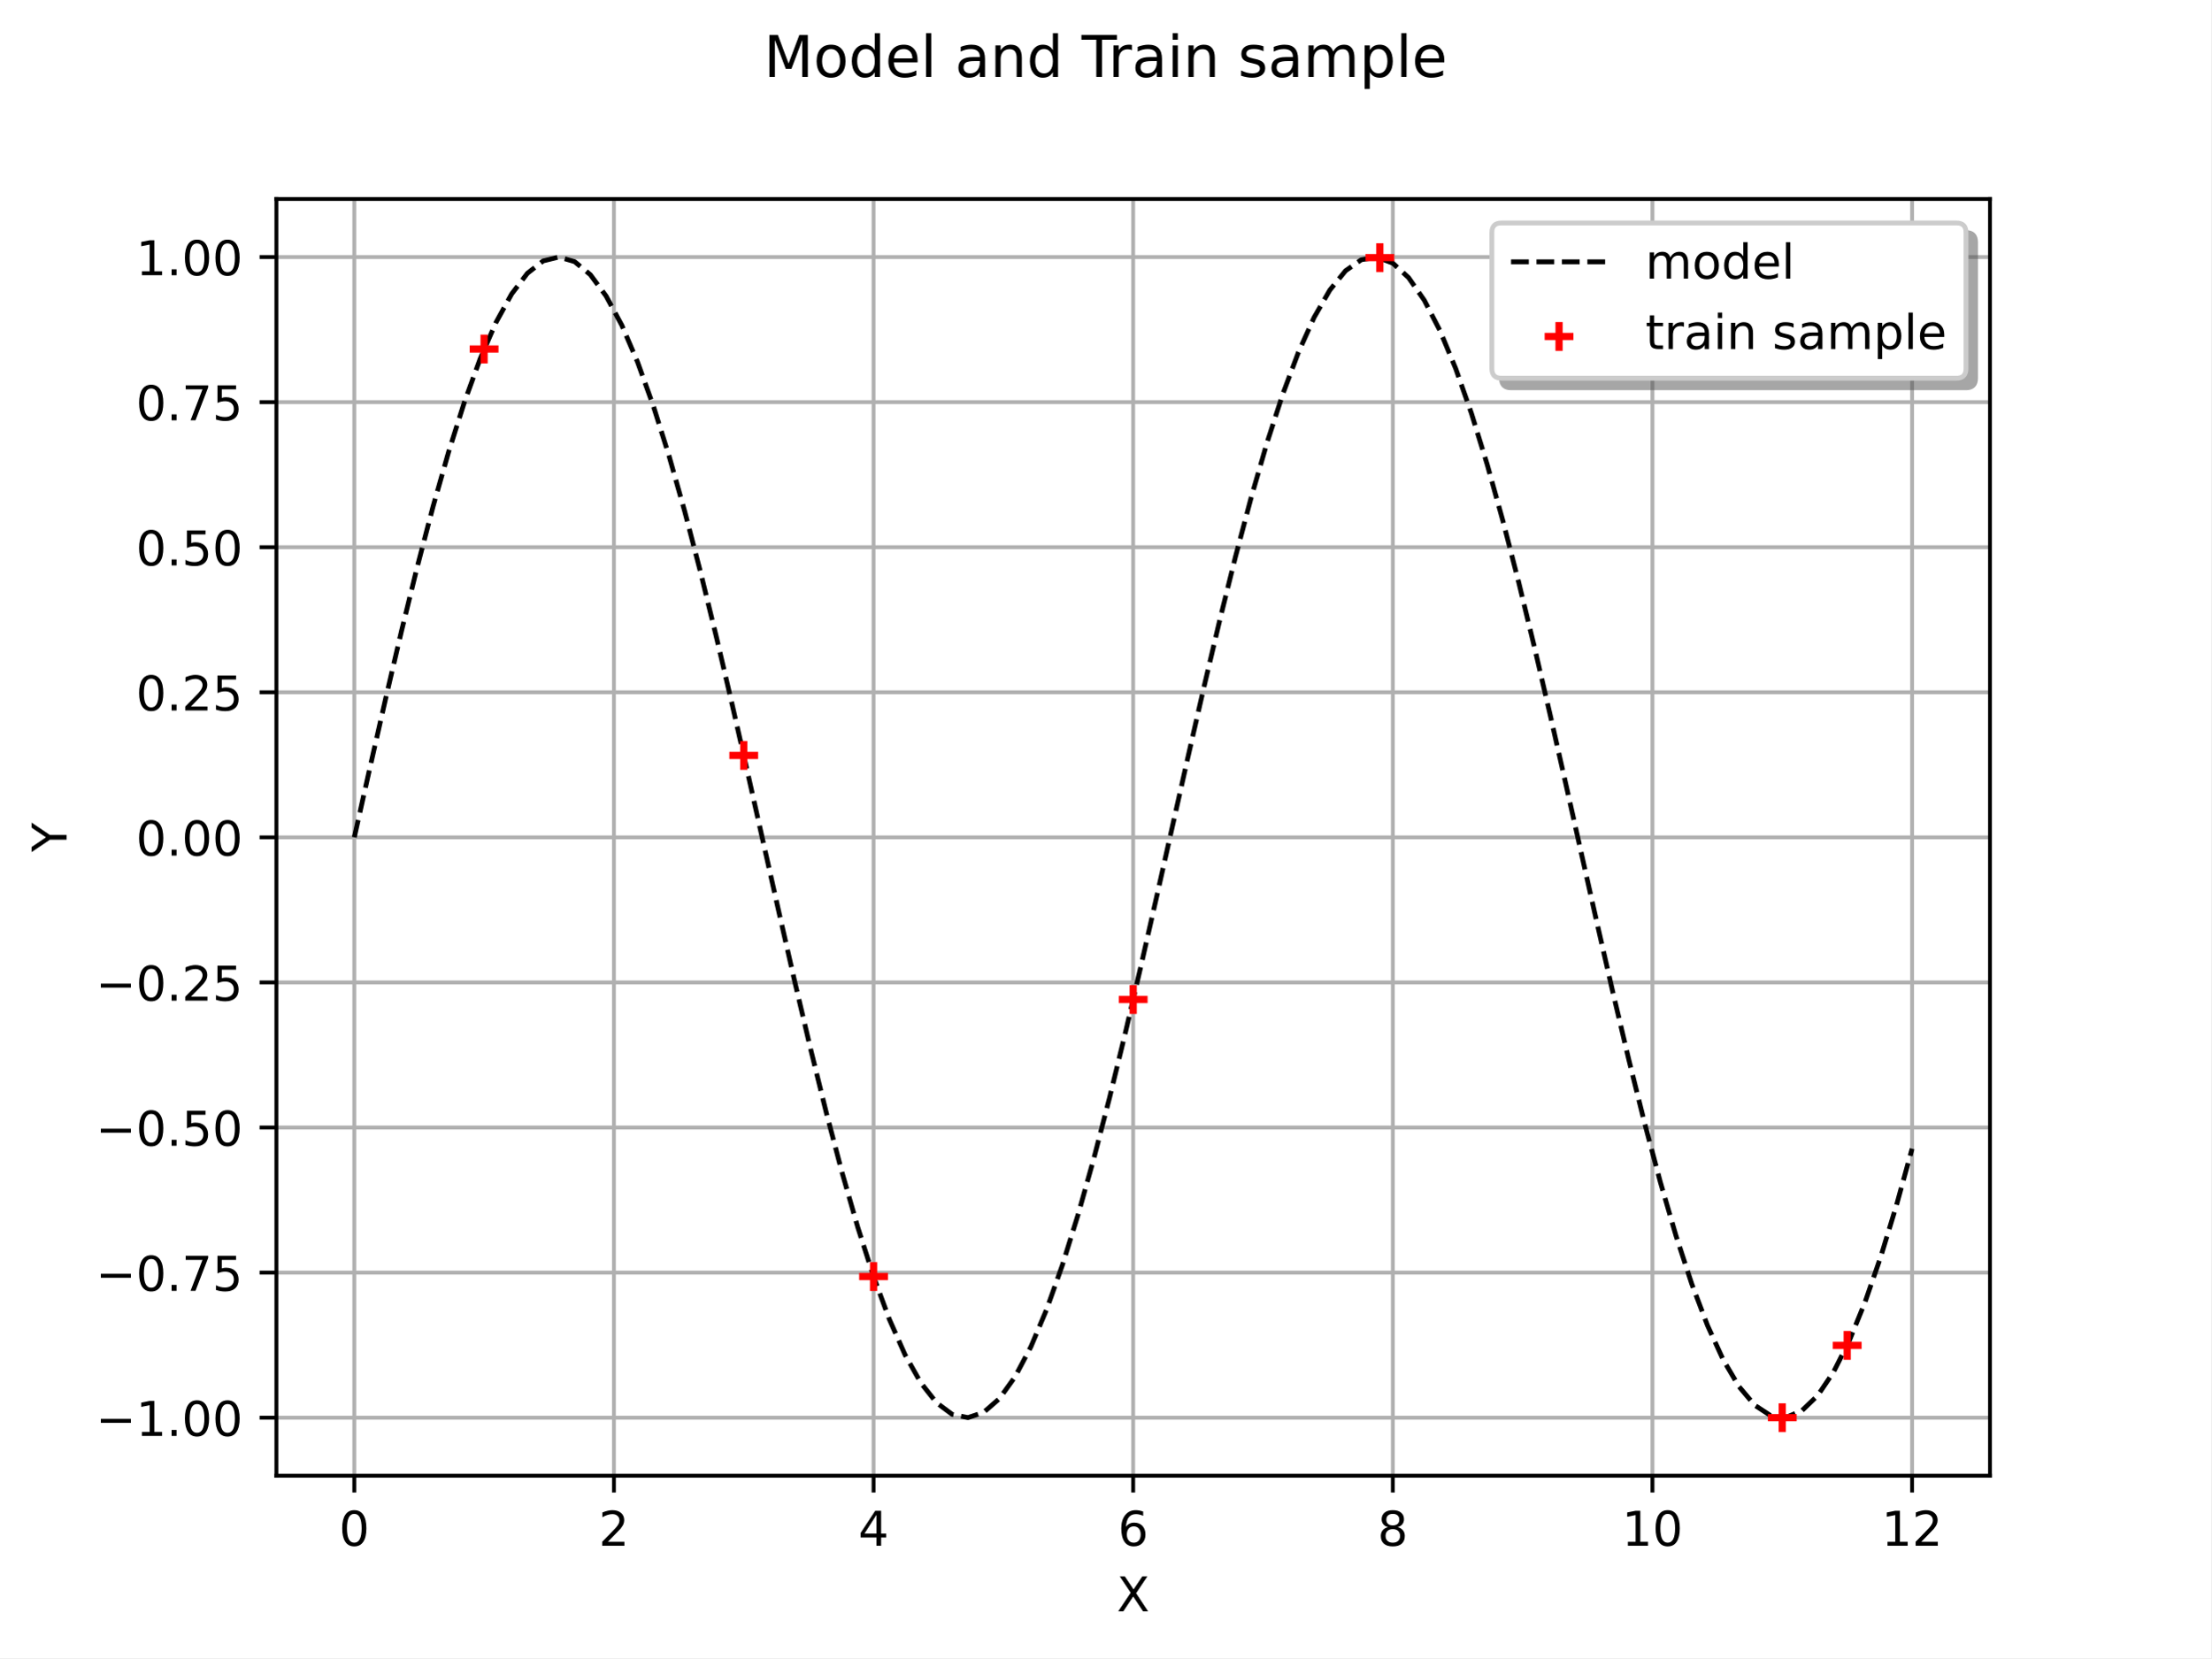
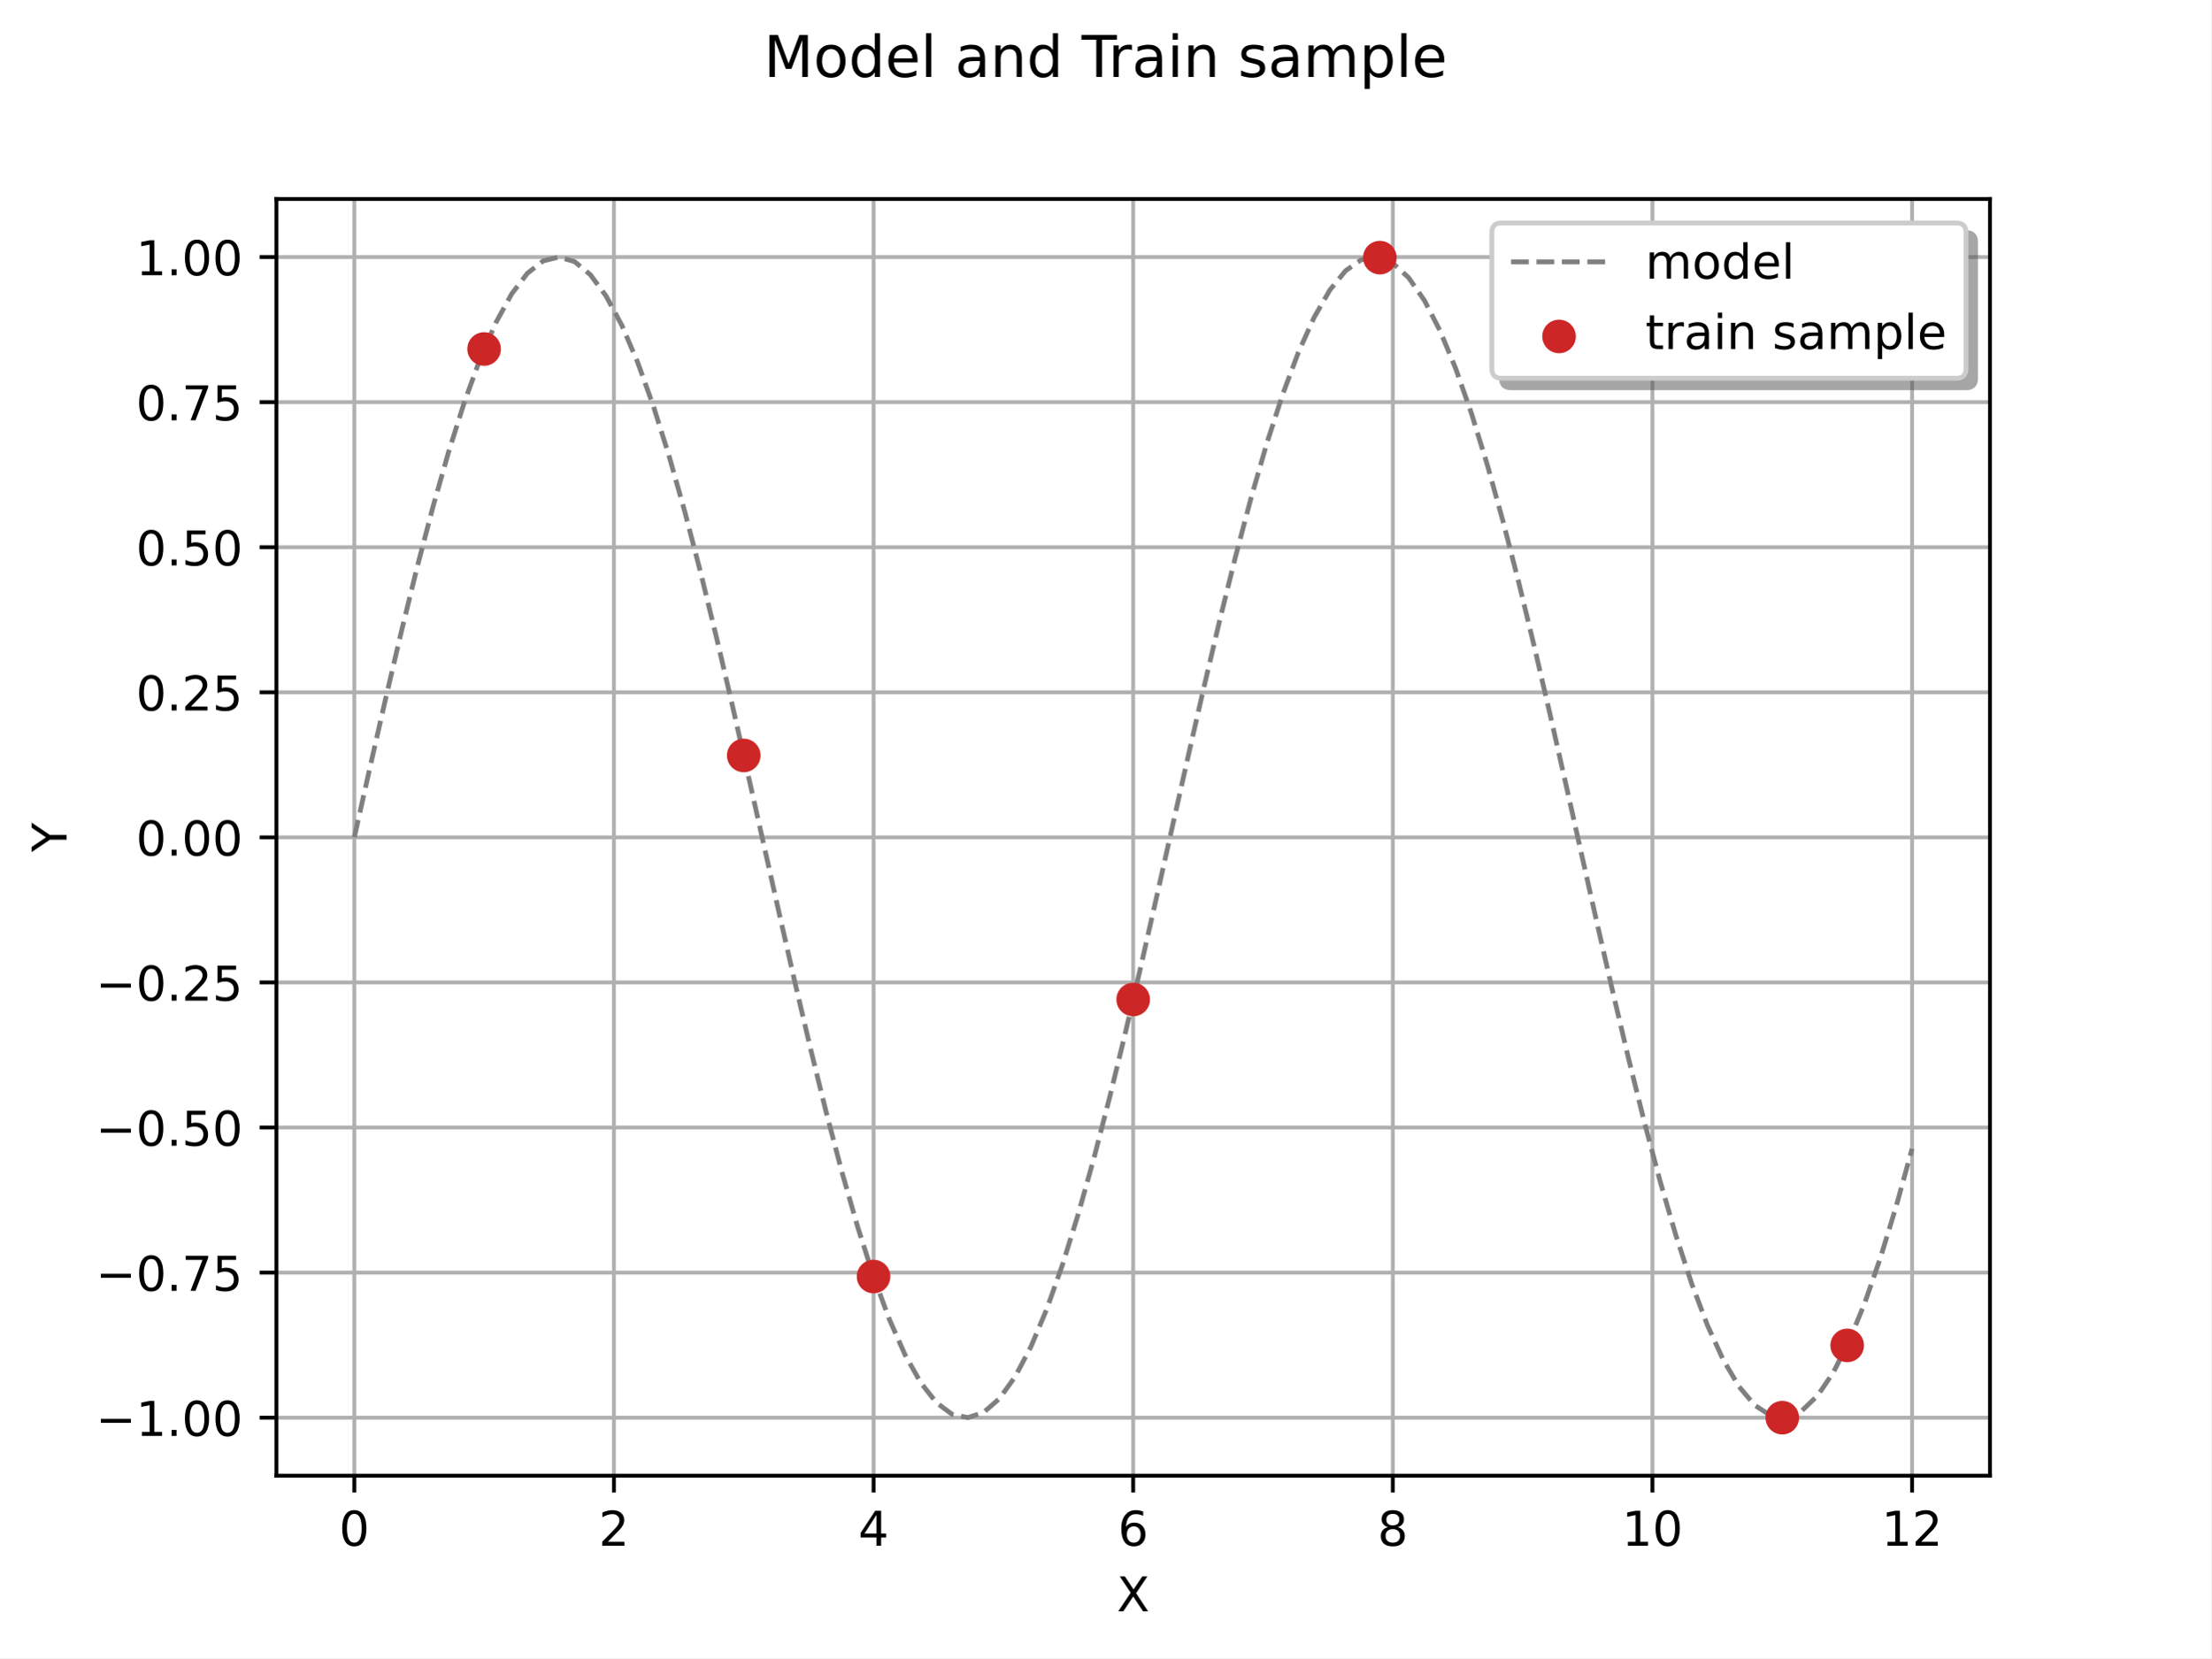
<svg xmlns="http://www.w3.org/2000/svg" xmlns:xlink="http://www.w3.org/1999/xlink" width="460.8pt" height="345.6pt" viewBox="0 0 460.8 345.6" version="1.1">
  <defs>
    <style type="text/css">*{stroke-linejoin: round; stroke-linecap: butt}</style>
  </defs>
  <g id="figure_1">
    <g id="patch_1">
      <path d="M 0 345.6  L 460.8 345.6  L 460.8 0  L 0 0  z " style="fill: #ffffff" />
    </g>
    <g id="axes_1">
      <g id="patch_2">
        <path d="M 57.6 307.584  L 414.72 307.584  L 414.72 41.472  L 57.6 41.472  z " style="fill: #ffffff" />
      </g>
      <g id="matplotlib.axis_1">
        <g id="xtick_1">
          <g id="line2d_1">
            <path d="M 73.833 307.584  L 73.833 41.472  " clip-path="url(#pece686282c)" style="fill: none; stroke: #b0b0b0; stroke-width: 0.8; stroke-linecap: square" />
          </g>
          <g id="line2d_2">
            <defs>
              <path id="m4a92d99fee" d="M 0 0  L 0 3.5  " style="stroke: #000000; stroke-width: 0.8" />
            </defs>
            <g>
              <use xlink:href="#m4a92d99fee" x="73.833" y="307.584" style="stroke: #000000; stroke-width: 0.8" />
            </g>
          </g>
          <g id="text_1">
            <g transform="translate(70.65148 322.1824) scale(0.1 -0.1)">
              <defs>
                <path id="DejaVuSans-30" d="M 2034 4250  Q 1547 4250 1301 3770  Q 1056 3291 1056 2328  Q 1056 1369 1301 889  Q 1547 409 2034 409  Q 2525 409 2770 889  Q 3016 1369 3016 2328  Q 3016 3291 2770 3770  Q 2525 4250 2034 4250  z M 2034 4750  Q 2819 4750 3233 4129  Q 3647 3509 3647 2328  Q 3647 1150 3233 529  Q 2819 -91 2034 -91  Q 1250 -91 836 529  Q 422 1150 422 2328  Q 422 3509 836 4129  Q 1250 4750 2034 4750  z " transform="scale(0.015625)" />
              </defs>
              <use xlink:href="#DejaVuSans-30" />
            </g>
          </g>
        </g>
        <g id="xtick_2">
          <g id="line2d_3">
            <path d="M 127.942 307.584  L 127.942 41.472  " clip-path="url(#pece686282c)" style="fill: none; stroke: #b0b0b0; stroke-width: 0.8; stroke-linecap: square" />
          </g>
          <g id="line2d_4">
            <g>
              <use xlink:href="#m4a92d99fee" x="127.942" y="307.584" style="stroke: #000000; stroke-width: 0.8" />
            </g>
          </g>
          <g id="text_2">
            <g transform="translate(124.7606 322.1824) scale(0.1 -0.1)">
              <defs>
                <path id="DejaVuSans-32" d="M 1228 531  L 3431 531  L 3431 0  L 469 0  L 469 531  Q 828 903 1448 1529  Q 2069 2156 2228 2338  Q 2531 2678 2651 2914  Q 2772 3150 2772 3378  Q 2772 3750 2511 3984  Q 2250 4219 1831 4219  Q 1534 4219 1204 4116  Q 875 4013 500 3803  L 500 4441  Q 881 4594 1212 4672  Q 1544 4750 1819 4750  Q 2544 4750 2975 4387  Q 3406 4025 3406 3419  Q 3406 3131 3298 2873  Q 3191 2616 2906 2266  Q 2828 2175 2409 1742  Q 1991 1309 1228 531  z " transform="scale(0.015625)" />
              </defs>
              <use xlink:href="#DejaVuSans-32" />
            </g>
          </g>
        </g>
        <g id="xtick_3">
          <g id="line2d_5">
            <path d="M 182.051 307.584  L 182.051 41.472  " clip-path="url(#pece686282c)" style="fill: none; stroke: #b0b0b0; stroke-width: 0.8; stroke-linecap: square" />
          </g>
          <g id="line2d_6">
            <g>
              <use xlink:href="#m4a92d99fee" x="182.051" y="307.584" style="stroke: #000000; stroke-width: 0.8" />
            </g>
          </g>
          <g id="text_3">
            <g transform="translate(178.8697 322.1824) scale(0.1 -0.1)">
              <defs>
                <path id="DejaVuSans-34" d="M 2419 4116  L 825 1625  L 2419 1625  L 2419 4116  z M 2253 4666  L 3047 4666  L 3047 1625  L 3713 1625  L 3713 1100  L 3047 1100  L 3047 0  L 2419 0  L 2419 1100  L 313 1100  L 313 1709  L 2253 4666  z " transform="scale(0.015625)" />
              </defs>
              <use xlink:href="#DejaVuSans-34" />
            </g>
          </g>
        </g>
        <g id="xtick_4">
          <g id="line2d_7">
            <path d="M 236.16 307.584  L 236.16 41.472  " clip-path="url(#pece686282c)" style="fill: none; stroke: #b0b0b0; stroke-width: 0.8; stroke-linecap: square" />
          </g>
          <g id="line2d_8">
            <g>
              <use xlink:href="#m4a92d99fee" x="236.16" y="307.584" style="stroke: #000000; stroke-width: 0.8" />
            </g>
          </g>
          <g id="text_4">
            <g transform="translate(232.9787 322.1824) scale(0.1 -0.1)">
              <defs>
                <path id="DejaVuSans-36" d="M 2113 2584  Q 1688 2584 1439 2293  Q 1191 2003 1191 1497  Q 1191 994 1439 701  Q 1688 409 2113 409  Q 2538 409 2786 701  Q 3034 994 3034 1497  Q 3034 2003 2786 2293  Q 2538 2584 2113 2584  z M 3366 4563  L 3366 3988  Q 3128 4100 2886 4159  Q 2644 4219 2406 4219  Q 1781 4219 1451 3797  Q 1122 3375 1075 2522  Q 1259 2794 1537 2939  Q 1816 3084 2150 3084  Q 2853 3084 3261 2657  Q 3669 2231 3669 1497  Q 3669 778 3244 343  Q 2819 -91 2113 -91  Q 1303 -91 875 529  Q 447 1150 447 2328  Q 447 3434 972 4092  Q 1497 4750 2381 4750  Q 2619 4750 2861 4703  Q 3103 4656 3366 4563  z " transform="scale(0.015625)" />
              </defs>
              <use xlink:href="#DejaVuSans-36" />
            </g>
          </g>
        </g>
        <g id="xtick_5">
          <g id="line2d_9">
            <path d="M 290.269 307.584  L 290.269 41.472  " clip-path="url(#pece686282c)" style="fill: none; stroke: #b0b0b0; stroke-width: 0.8; stroke-linecap: square" />
          </g>
          <g id="line2d_10">
            <g>
              <use xlink:href="#m4a92d99fee" x="290.269" y="307.584" style="stroke: #000000; stroke-width: 0.8" />
            </g>
          </g>
          <g id="text_5">
            <g transform="translate(287.0878 322.1824) scale(0.1 -0.1)">
              <defs>
                <path id="DejaVuSans-38" d="M 2034 2216  Q 1584 2216 1326 1975  Q 1069 1734 1069 1313  Q 1069 891 1326 650  Q 1584 409 2034 409  Q 2484 409 2743 651  Q 3003 894 3003 1313  Q 3003 1734 2745 1975  Q 2488 2216 2034 2216  z M 1403 2484  Q 997 2584 770 2862  Q 544 3141 544 3541  Q 544 4100 942 4425  Q 1341 4750 2034 4750  Q 2731 4750 3128 4425  Q 3525 4100 3525 3541  Q 3525 3141 3298 2862  Q 3072 2584 2669 2484  Q 3125 2378 3379 2068  Q 3634 1759 3634 1313  Q 3634 634 3220 271  Q 2806 -91 2034 -91  Q 1263 -91 848 271  Q 434 634 434 1313  Q 434 1759 690 2068  Q 947 2378 1403 2484  z M 1172 3481  Q 1172 3119 1398 2916  Q 1625 2713 2034 2713  Q 2441 2713 2670 2916  Q 2900 3119 2900 3481  Q 2900 3844 2670 4047  Q 2441 4250 2034 4250  Q 1625 4250 1398 4047  Q 1172 3844 1172 3481  z " transform="scale(0.015625)" />
              </defs>
              <use xlink:href="#DejaVuSans-38" />
            </g>
          </g>
        </g>
        <g id="xtick_6">
          <g id="line2d_11">
            <path d="M 344.378 307.584  L 344.378 41.472  " clip-path="url(#pece686282c)" style="fill: none; stroke: #b0b0b0; stroke-width: 0.8; stroke-linecap: square" />
          </g>
          <g id="line2d_12">
            <g>
              <use xlink:href="#m4a92d99fee" x="344.378" y="307.584" style="stroke: #000000; stroke-width: 0.8" />
            </g>
          </g>
          <g id="text_6">
            <g transform="translate(338.0157 322.1824) scale(0.1 -0.1)">
              <defs>
                <path id="DejaVuSans-31" d="M 794 531  L 1825 531  L 1825 4091  L 703 3866  L 703 4441  L 1819 4666  L 2450 4666  L 2450 531  L 3481 531  L 3481 0  L 794 0  L 794 531  z " transform="scale(0.015625)" />
              </defs>
              <use xlink:href="#DejaVuSans-31" />
              <use xlink:href="#DejaVuSans-30" transform="translate(63.62305 0)" />
            </g>
          </g>
        </g>
        <g id="xtick_7">
          <g id="line2d_13">
            <path d="M 398.487 307.584  L 398.487 41.472  " clip-path="url(#pece686282c)" style="fill: none; stroke: #b0b0b0; stroke-width: 0.8; stroke-linecap: square" />
          </g>
          <g id="line2d_14">
            <g>
              <use xlink:href="#m4a92d99fee" x="398.487" y="307.584" style="stroke: #000000; stroke-width: 0.8" />
            </g>
          </g>
          <g id="text_7">
            <g transform="translate(392.1248 322.1824) scale(0.1 -0.1)">
              <use xlink:href="#DejaVuSans-31" />
              <use xlink:href="#DejaVuSans-32" transform="translate(63.62305 0)" />
            </g>
          </g>
        </g>
        <g id="text_8">
          <g transform="translate(232.735 335.8606) scale(0.1 -0.1)">
            <defs>
              <path id="DejaVuSans-58" d="M 403 4666  L 1081 4666  L 2241 2931  L 3406 4666  L 4084 4666  L 2584 2425  L 4184 0  L 3506 0  L 2194 1984  L 872 0  L 191 0  L 1856 2491  L 403 4666  z " transform="scale(0.015625)" />
            </defs>
            <use xlink:href="#DejaVuSans-58" />
          </g>
        </g>
      </g>
      <g id="matplotlib.axis_2">
        <g id="ytick_1">
          <g id="line2d_15">
            <path d="M 57.6 295.489  L 414.72 295.489  " clip-path="url(#pece686282c)" style="fill: none; stroke: #b0b0b0; stroke-width: 0.8; stroke-linecap: square" />
          </g>
          <g id="line2d_16">
            <defs>
              <path id="mb3cb5c074b" d="M 0 0  L -3.5 0  " style="stroke: #000000; stroke-width: 0.8" />
            </defs>
            <g>
              <use xlink:href="#mb3cb5c074b" x="57.6" y="295.489" style="stroke: #000000; stroke-width: 0.8" />
            </g>
          </g>
          <g id="text_9">
            <g transform="translate(19.95469 299.2884) scale(0.1 -0.1)">
              <defs>
                <path id="DejaVuSans-2212" d="M 678 2272  L 4684 2272  L 4684 1741  L 678 1741  L 678 2272  z " transform="scale(0.015625)" />
                <path id="DejaVuSans-2e" d="M 684 794  L 1344 794  L 1344 0  L 684 0  L 684 794  z " transform="scale(0.015625)" />
              </defs>
              <use xlink:href="#DejaVuSans-2212" />
              <use xlink:href="#DejaVuSans-31" transform="translate(83.78906 0)" />
              <use xlink:href="#DejaVuSans-2e" transform="translate(147.4121 0)" />
              <use xlink:href="#DejaVuSans-30" transform="translate(179.1992 0)" />
              <use xlink:href="#DejaVuSans-30" transform="translate(242.8223 0)" />
            </g>
          </g>
        </g>
        <g id="ytick_2">
          <g id="line2d_17">
            <path d="M 57.6 265.249  L 414.72 265.249  " clip-path="url(#pece686282c)" style="fill: none; stroke: #b0b0b0; stroke-width: 0.8; stroke-linecap: square" />
          </g>
          <g id="line2d_18">
            <g>
              <use xlink:href="#mb3cb5c074b" x="57.6" y="265.249" style="stroke: #000000; stroke-width: 0.8" />
            </g>
          </g>
          <g id="text_10">
            <g transform="translate(19.95469 269.0481) scale(0.1 -0.1)">
              <defs>
                <path id="DejaVuSans-37" d="M 525 4666  L 3525 4666  L 3525 4397  L 1831 0  L 1172 0  L 2766 4134  L 525 4134  L 525 4666  z " transform="scale(0.015625)" />
                <path id="DejaVuSans-35" d="M 691 4666  L 3169 4666  L 3169 4134  L 1269 4134  L 1269 2991  Q 1406 3038 1543 3061  Q 1681 3084 1819 3084  Q 2600 3084 3056 2656  Q 3513 2228 3513 1497  Q 3513 744 3044 326  Q 2575 -91 1722 -91  Q 1428 -91 1123 -41  Q 819 9 494 109  L 494 744  Q 775 591 1075 516  Q 1375 441 1709 441  Q 2250 441 2565 725  Q 2881 1009 2881 1497  Q 2881 1984 2565 2268  Q 2250 2553 1709 2553  Q 1456 2553 1204 2497  Q 953 2441 691 2322  L 691 4666  z " transform="scale(0.015625)" />
              </defs>
              <use xlink:href="#DejaVuSans-2212" />
              <use xlink:href="#DejaVuSans-30" transform="translate(83.78906 0)" />
              <use xlink:href="#DejaVuSans-2e" transform="translate(147.4121 0)" />
              <use xlink:href="#DejaVuSans-37" transform="translate(179.1992 0)" />
              <use xlink:href="#DejaVuSans-35" transform="translate(242.8223 0)" />
            </g>
          </g>
        </g>
        <g id="ytick_3">
          <g id="line2d_19">
            <path d="M 57.6 235.009  L 414.72 235.009  " clip-path="url(#pece686282c)" style="fill: none; stroke: #b0b0b0; stroke-width: 0.8; stroke-linecap: square" />
          </g>
          <g id="line2d_20">
            <g>
              <use xlink:href="#mb3cb5c074b" x="57.6" y="235.009" style="stroke: #000000; stroke-width: 0.8" />
            </g>
          </g>
          <g id="text_11">
            <g transform="translate(19.95469 238.8077) scale(0.1 -0.1)">
              <use xlink:href="#DejaVuSans-2212" />
              <use xlink:href="#DejaVuSans-30" transform="translate(83.78906 0)" />
              <use xlink:href="#DejaVuSans-2e" transform="translate(147.4121 0)" />
              <use xlink:href="#DejaVuSans-35" transform="translate(179.1992 0)" />
              <use xlink:href="#DejaVuSans-30" transform="translate(242.8223 0)" />
            </g>
          </g>
        </g>
        <g id="ytick_4">
          <g id="line2d_21">
            <path d="M 57.6 204.768  L 414.72 204.768  " clip-path="url(#pece686282c)" style="fill: none; stroke: #b0b0b0; stroke-width: 0.8; stroke-linecap: square" />
          </g>
          <g id="line2d_22">
            <g>
              <use xlink:href="#mb3cb5c074b" x="57.6" y="204.768" style="stroke: #000000; stroke-width: 0.8" />
            </g>
          </g>
          <g id="text_12">
            <g transform="translate(19.95469 208.5674) scale(0.1 -0.1)">
              <use xlink:href="#DejaVuSans-2212" />
              <use xlink:href="#DejaVuSans-30" transform="translate(83.78906 0)" />
              <use xlink:href="#DejaVuSans-2e" transform="translate(147.4121 0)" />
              <use xlink:href="#DejaVuSans-32" transform="translate(179.1992 0)" />
              <use xlink:href="#DejaVuSans-35" transform="translate(242.8223 0)" />
            </g>
          </g>
        </g>
        <g id="ytick_5">
          <g id="line2d_23">
            <path d="M 57.6 174.528  L 414.72 174.528  " clip-path="url(#pece686282c)" style="fill: none; stroke: #b0b0b0; stroke-width: 0.8; stroke-linecap: square" />
          </g>
          <g id="line2d_24">
            <g>
              <use xlink:href="#mb3cb5c074b" x="57.6" y="174.528" style="stroke: #000000; stroke-width: 0.8" />
            </g>
          </g>
          <g id="text_13">
            <g transform="translate(28.33438 178.3271) scale(0.1 -0.1)">
              <use xlink:href="#DejaVuSans-30" />
              <use xlink:href="#DejaVuSans-2e" transform="translate(63.62305 0)" />
              <use xlink:href="#DejaVuSans-30" transform="translate(95.41016 0)" />
              <use xlink:href="#DejaVuSans-30" transform="translate(159.0332 0)" />
            </g>
          </g>
        </g>
        <g id="ytick_6">
          <g id="line2d_25">
            <path d="M 57.6 144.288  L 414.72 144.288  " clip-path="url(#pece686282c)" style="fill: none; stroke: #b0b0b0; stroke-width: 0.8; stroke-linecap: square" />
          </g>
          <g id="line2d_26">
            <g>
              <use xlink:href="#mb3cb5c074b" x="57.6" y="144.288" style="stroke: #000000; stroke-width: 0.8" />
            </g>
          </g>
          <g id="text_14">
            <g transform="translate(28.33438 148.0867) scale(0.1 -0.1)">
              <use xlink:href="#DejaVuSans-30" />
              <use xlink:href="#DejaVuSans-2e" transform="translate(63.62305 0)" />
              <use xlink:href="#DejaVuSans-32" transform="translate(95.41016 0)" />
              <use xlink:href="#DejaVuSans-35" transform="translate(159.0332 0)" />
            </g>
          </g>
        </g>
        <g id="ytick_7">
          <g id="line2d_27">
            <path d="M 57.6 114.047  L 414.72 114.047  " clip-path="url(#pece686282c)" style="fill: none; stroke: #b0b0b0; stroke-width: 0.8; stroke-linecap: square" />
          </g>
          <g id="line2d_28">
            <g>
              <use xlink:href="#mb3cb5c074b" x="57.6" y="114.047" style="stroke: #000000; stroke-width: 0.8" />
            </g>
          </g>
          <g id="text_15">
            <g transform="translate(28.33438 117.8464) scale(0.1 -0.1)">
              <use xlink:href="#DejaVuSans-30" />
              <use xlink:href="#DejaVuSans-2e" transform="translate(63.62305 0)" />
              <use xlink:href="#DejaVuSans-35" transform="translate(95.41016 0)" />
              <use xlink:href="#DejaVuSans-30" transform="translate(159.0332 0)" />
            </g>
          </g>
        </g>
        <g id="ytick_8">
          <g id="line2d_29">
            <path d="M 57.6 83.807  L 414.72 83.807  " clip-path="url(#pece686282c)" style="fill: none; stroke: #b0b0b0; stroke-width: 0.8; stroke-linecap: square" />
          </g>
          <g id="line2d_30">
            <g>
              <use xlink:href="#mb3cb5c074b" x="57.6" y="83.807" style="stroke: #000000; stroke-width: 0.8" />
            </g>
          </g>
          <g id="text_16">
            <g transform="translate(28.33438 87.60606) scale(0.1 -0.1)">
              <use xlink:href="#DejaVuSans-30" />
              <use xlink:href="#DejaVuSans-2e" transform="translate(63.62305 0)" />
              <use xlink:href="#DejaVuSans-37" transform="translate(95.41016 0)" />
              <use xlink:href="#DejaVuSans-35" transform="translate(159.0332 0)" />
            </g>
          </g>
        </g>
        <g id="ytick_9">
          <g id="line2d_31">
            <path d="M 57.6 53.567  L 414.72 53.567  " clip-path="url(#pece686282c)" style="fill: none; stroke: #b0b0b0; stroke-width: 0.8; stroke-linecap: square" />
          </g>
          <g id="line2d_32">
            <g>
              <use xlink:href="#mb3cb5c074b" x="57.6" y="53.567" style="stroke: #000000; stroke-width: 0.8" />
            </g>
          </g>
          <g id="text_17">
            <g transform="translate(28.33438 57.36573) scale(0.1 -0.1)">
              <use xlink:href="#DejaVuSans-31" />
              <use xlink:href="#DejaVuSans-2e" transform="translate(63.62305 0)" />
              <use xlink:href="#DejaVuSans-30" transform="translate(95.41016 0)" />
              <use xlink:href="#DejaVuSans-30" transform="translate(159.0332 0)" />
            </g>
          </g>
        </g>
        <g id="text_18">
          <g transform="translate(13.875 177.5819) rotate(-90) scale(0.1 -0.1)">
            <defs>
              <path id="DejaVuSans-59" d="M -13 4666  L 666 4666  L 1959 2747  L 3244 4666  L 3922 4666  L 2272 2222  L 2272 0  L 1638 0  L 1638 2222  L -13 4666  z " transform="scale(0.015625)" />
            </defs>
            <use xlink:href="#DejaVuSans-59" />
          </g>
        </g>
      </g>
      <g id="line2d_33">
-         <path d="M 73.833 174.528  L 77.112 159.902  L 80.391 145.49  L 83.671 131.505  L 86.95 118.151  L 90.229 105.624  L 93.509 94.109  L 96.788 83.773  L 100.067 74.769  L 103.347 67.229  L 106.626 61.264  L 109.905 56.961  L 113.185 54.383  L 116.464 53.568  L 119.743 54.528  L 123.023 57.249  L 126.302 61.691  L 129.581 67.789  L 132.861 75.453  L 136.14 84.571  L 139.42 95.009  L 142.699 106.614  L 145.978 119.216  L 149.258 132.629  L 152.537 146.657  L 155.816 161.094  L 159.096 175.728  L 162.375 190.345  L 165.654 204.729  L 168.934 218.67  L 172.213 231.964  L 175.492 244.415  L 178.772 255.84  L 182.051 266.072  L 185.33 274.96  L 188.61 282.375  L 191.889 288.207  L 195.168 292.371  L 198.448 294.806  L 201.727 295.476  L 205.006 294.371  L 208.286 291.507  L 211.565 286.927  L 214.844 280.697  L 218.124 272.909  L 221.403 263.678  L 224.682 253.138  L 227.962 241.445  L 231.241 228.77  L 234.52 215.299  L 237.8 201.23  L 241.079 186.768  L 244.358 172.128  L 247.638 157.522  L 250.917 143.166  L 254.196 129.27  L 257.476 116.038  L 260.755 103.665  L 264.034 92.331  L 267.314 82.204  L 270.593 73.431  L 273.872 66.142  L 277.152 60.444  L 280.431 56.419  L 283.71 54.128  L 286.99 53.604  L 290.269 54.854  L 293.548 57.86  L 296.828 62.578  L 300.107 68.939  L 303.386 76.85  L 306.666 86.193  L 309.945 96.833  L 313.224 108.614  L 316.504 121.361  L 319.783 134.889  L 323.062 148.998  L 326.342 163.482  L 329.621 178.128  L 332.9 192.721  L 336.18 207.047  L 339.459 220.896  L 342.739 234.065  L 346.018 246.36  L 349.297 257.601  L 352.577 267.623  L 355.856 276.278  L 359.135 283.441  L 362.415 289.005  L 365.694 292.89  L 368.973 295.037  L 372.253 295.416  L 375.532 294.021  L 378.811 290.873  L 382.091 286.017  L 385.37 279.526  L 388.649 271.493  L 391.929 262.038  L 395.208 251.299  L 398.487 239.432  " clip-path="url(#pece686282c)" style="fill: none; stroke-dasharray: 3.7,1.6; stroke-dashoffset: 0; stroke: #000000" />
+         <path d="M 73.833 174.528  L 77.112 159.902  L 80.391 145.49  L 83.671 131.505  L 86.95 118.151  L 90.229 105.624  L 93.509 94.109  L 96.788 83.773  L 100.067 74.769  L 103.347 67.229  L 106.626 61.264  L 109.905 56.961  L 113.185 54.383  L 116.464 53.568  L 119.743 54.528  L 123.023 57.249  L 126.302 61.691  L 129.581 67.789  L 132.861 75.453  L 136.14 84.571  L 139.42 95.009  L 142.699 106.614  L 145.978 119.216  L 149.258 132.629  L 152.537 146.657  L 155.816 161.094  L 159.096 175.728  L 162.375 190.345  L 165.654 204.729  L 168.934 218.67  L 172.213 231.964  L 175.492 244.415  L 178.772 255.84  L 182.051 266.072  L 185.33 274.96  L 188.61 282.375  L 191.889 288.207  L 195.168 292.371  L 198.448 294.806  L 201.727 295.476  L 205.006 294.371  L 208.286 291.507  L 211.565 286.927  L 214.844 280.697  L 218.124 272.909  L 221.403 263.678  L 224.682 253.138  L 227.962 241.445  L 231.241 228.77  L 234.52 215.299  L 237.8 201.23  L 241.079 186.768  L 244.358 172.128  L 247.638 157.522  L 250.917 143.166  L 254.196 129.27  L 257.476 116.038  L 260.755 103.665  L 264.034 92.331  L 267.314 82.204  L 270.593 73.431  L 273.872 66.142  L 277.152 60.444  L 280.431 56.419  L 283.71 54.128  L 286.99 53.604  L 290.269 54.854  L 293.548 57.86  L 296.828 62.578  L 300.107 68.939  L 303.386 76.85  L 306.666 86.193  L 309.945 96.833  L 313.224 108.614  L 316.504 121.361  L 319.783 134.889  L 323.062 148.998  L 326.342 163.482  L 329.621 178.128  L 332.9 192.721  L 336.18 207.047  L 339.459 220.896  L 342.739 234.065  L 346.018 246.36  L 349.297 257.601  L 352.577 267.623  L 355.856 276.278  L 359.135 283.441  L 362.415 289.005  L 365.694 292.89  L 368.973 295.037  L 372.253 295.416  L 375.532 294.021  L 378.811 290.873  L 382.091 286.017  L 385.37 279.526  L 388.649 271.493  L 391.929 262.038  L 395.208 251.299  L 398.487 239.432  " clip-path="url(#pece686282c)" style="fill: none; stroke-dasharray: 3.7,1.6; stroke-dashoffset: 0; stroke: #7f7f7f" />
      </g>
      <g id="PathCollection_1">
        <defs>
-           <path id="md55f54c1f9" d="M -3 0  L 3 0  M 0 3  L 0 -3  " style="stroke: #ff0000; stroke-width: 1.5" />
+           <path id="mcd76779f3a" d="M 0 3  C 0.796 3 1.559 2.684 2.121 2.121  C 2.684 1.559 3 0.796 3 0  C 3 -0.796 2.684 -1.559 2.121 -2.121  C 1.559 -2.684 0.796 -3 0 -3  C -0.796 -3 -1.559 -2.684 -2.121 -2.121  C -2.684 -1.559 -3 -0.796 -3 0  C -3 0.796 -2.684 1.559 -2.121 2.121  C -1.559 2.684 -0.796 3 0 3  z " style="stroke: #cd2626" />
        </defs>
        <g clip-path="url(#pece686282c)">
-           <use xlink:href="#md55f54c1f9" x="100.887" y="72.742" style="fill: #ff0000; stroke: #ff0000; stroke-width: 1.5" />
-           <use xlink:href="#md55f54c1f9" x="154.996" y="157.458" style="fill: #ff0000; stroke: #ff0000; stroke-width: 1.5" />
-           <use xlink:href="#md55f54c1f9" x="182.051" y="266.072" style="fill: #ff0000; stroke: #ff0000; stroke-width: 1.5" />
-           <use xlink:href="#md55f54c1f9" x="236.16" y="208.326" style="fill: #ff0000; stroke: #ff0000; stroke-width: 1.5" />
-           <use xlink:href="#md55f54c1f9" x="287.564" y="53.695" style="fill: #ff0000; stroke: #ff0000; stroke-width: 1.5" />
-           <use xlink:href="#md55f54c1f9" x="371.433" y="295.488" style="fill: #ff0000; stroke: #ff0000; stroke-width: 1.5" />
-           <use xlink:href="#md55f54c1f9" x="384.96" y="280.424" style="fill: #ff0000; stroke: #ff0000; stroke-width: 1.5" />
+           <use xlink:href="#mcd76779f3a" x="100.887" y="72.742" style="fill: #cd2626; stroke: #cd2626" />
+           <use xlink:href="#mcd76779f3a" x="154.996" y="157.458" style="fill: #cd2626; stroke: #cd2626" />
+           <use xlink:href="#mcd76779f3a" x="182.051" y="266.072" style="fill: #cd2626; stroke: #cd2626" />
+           <use xlink:href="#mcd76779f3a" x="236.16" y="208.326" style="fill: #cd2626; stroke: #cd2626" />
+           <use xlink:href="#mcd76779f3a" x="287.564" y="53.695" style="fill: #cd2626; stroke: #cd2626" />
+           <use xlink:href="#mcd76779f3a" x="371.433" y="295.488" style="fill: #cd2626; stroke: #cd2626" />
+           <use xlink:href="#mcd76779f3a" x="384.96" y="280.424" style="fill: #cd2626; stroke: #cd2626" />
        </g>
      </g>
      <g id="patch_3">
        <path d="M 57.6 307.584  L 57.6 41.472  " style="fill: none; stroke: #000000; stroke-width: 0.8; stroke-linejoin: miter; stroke-linecap: square" />
      </g>
      <g id="patch_4">
        <path d="M 414.72 307.584  L 414.72 41.472  " style="fill: none; stroke: #000000; stroke-width: 0.8; stroke-linejoin: miter; stroke-linecap: square" />
      </g>
      <g id="patch_5">
        <path d="M 57.6 307.584  L 414.72 307.584  " style="fill: none; stroke: #000000; stroke-width: 0.8; stroke-linejoin: miter; stroke-linecap: square" />
      </g>
      <g id="patch_6">
        <path d="M 57.6 41.472  L 414.72 41.472  " style="fill: none; stroke: #000000; stroke-width: 0.8; stroke-linejoin: miter; stroke-linecap: square" />
      </g>
      <g id="legend_1">
        <g id="patch_7">
          <path d="M 314.909 80.828  L 409.72 80.828  Q 411.72 80.828 411.72 78.828  L 411.72 50.472  Q 411.72 48.472 409.72 48.472  L 314.909 48.472  Q 312.909 48.472 312.909 50.472  L 312.909 78.828  Q 312.909 80.828 314.909 80.828  z " style="fill: #4d4d4d; opacity: 0.5; stroke: #4d4d4d; stroke-linejoin: miter" />
        </g>
        <g id="patch_8">
          <path d="M 312.909 78.828  L 407.72 78.828  Q 409.72 78.828 409.72 76.828  L 409.72 48.472  Q 409.72 46.472 407.72 46.472  L 312.909 46.472  Q 310.909 46.472 310.909 48.472  L 310.909 76.828  Q 310.909 78.828 312.909 78.828  z " style="fill: #ffffff; stroke: #cccccc; stroke-linejoin: miter" />
        </g>
        <g id="line2d_34">
-           <path d="M 314.909 54.57  L 324.909 54.57  L 334.909 54.57  " style="fill: none; stroke-dasharray: 3.7,1.6; stroke-dashoffset: 0; stroke: #000000" />
+           <path d="M 314.909 54.57  L 324.909 54.57  L 334.909 54.57  " style="fill: none; stroke-dasharray: 3.7,1.6; stroke-dashoffset: 0; stroke: #7f7f7f" />
        </g>
        <g id="text_19">
          <g transform="translate(342.9091 58.07044) scale(0.1 -0.1)">
            <defs>
              <path id="DejaVuSans-6d" d="M 3328 2828  Q 3544 3216 3844 3400  Q 4144 3584 4550 3584  Q 5097 3584 5394 3201  Q 5691 2819 5691 2113  L 5691 0  L 5113 0  L 5113 2094  Q 5113 2597 4934 2840  Q 4756 3084 4391 3084  Q 3944 3084 3684 2787  Q 3425 2491 3425 1978  L 3425 0  L 2847 0  L 2847 2094  Q 2847 2600 2669 2842  Q 2491 3084 2119 3084  Q 1678 3084 1418 2786  Q 1159 2488 1159 1978  L 1159 0  L 581 0  L 581 3500  L 1159 3500  L 1159 2956  Q 1356 3278 1631 3431  Q 1906 3584 2284 3584  Q 2666 3584 2933 3390  Q 3200 3197 3328 2828  z " transform="scale(0.015625)" />
              <path id="DejaVuSans-6f" d="M 1959 3097  Q 1497 3097 1228 2736  Q 959 2375 959 1747  Q 959 1119 1226 758  Q 1494 397 1959 397  Q 2419 397 2687 759  Q 2956 1122 2956 1747  Q 2956 2369 2687 2733  Q 2419 3097 1959 3097  z M 1959 3584  Q 2709 3584 3137 3096  Q 3566 2609 3566 1747  Q 3566 888 3137 398  Q 2709 -91 1959 -91  Q 1206 -91 779 398  Q 353 888 353 1747  Q 353 2609 779 3096  Q 1206 3584 1959 3584  z " transform="scale(0.015625)" />
              <path id="DejaVuSans-64" d="M 2906 2969  L 2906 4863  L 3481 4863  L 3481 0  L 2906 0  L 2906 525  Q 2725 213 2448 61  Q 2172 -91 1784 -91  Q 1150 -91 751 415  Q 353 922 353 1747  Q 353 2572 751 3078  Q 1150 3584 1784 3584  Q 2172 3584 2448 3432  Q 2725 3281 2906 2969  z M 947 1747  Q 947 1113 1208 752  Q 1469 391 1925 391  Q 2381 391 2643 752  Q 2906 1113 2906 1747  Q 2906 2381 2643 2742  Q 2381 3103 1925 3103  Q 1469 3103 1208 2742  Q 947 2381 947 1747  z " transform="scale(0.015625)" />
              <path id="DejaVuSans-65" d="M 3597 1894  L 3597 1613  L 953 1613  Q 991 1019 1311 708  Q 1631 397 2203 397  Q 2534 397 2845 478  Q 3156 559 3463 722  L 3463 178  Q 3153 47 2828 -22  Q 2503 -91 2169 -91  Q 1331 -91 842 396  Q 353 884 353 1716  Q 353 2575 817 3079  Q 1281 3584 2069 3584  Q 2775 3584 3186 3129  Q 3597 2675 3597 1894  z M 3022 2063  Q 3016 2534 2758 2815  Q 2500 3097 2075 3097  Q 1594 3097 1305 2825  Q 1016 2553 972 2059  L 3022 2063  z " transform="scale(0.015625)" />
              <path id="DejaVuSans-6c" d="M 603 4863  L 1178 4863  L 1178 0  L 603 0  L 603 4863  z " transform="scale(0.015625)" />
            </defs>
            <use xlink:href="#DejaVuSans-6d" />
            <use xlink:href="#DejaVuSans-6f" transform="translate(97.41211 0)" />
            <use xlink:href="#DejaVuSans-64" transform="translate(158.5938 0)" />
            <use xlink:href="#DejaVuSans-65" transform="translate(222.0703 0)" />
            <use xlink:href="#DejaVuSans-6c" transform="translate(283.5938 0)" />
          </g>
        </g>
        <g id="PathCollection_2">
          <g>
-             <use xlink:href="#md55f54c1f9" x="324.909" y="70.124" style="fill: #ff0000; stroke: #ff0000; stroke-width: 1.5" />
+             <use xlink:href="#mcd76779f3a" x="324.909" y="70.124" style="fill: #cd2626; stroke: #cd2626" />
          </g>
        </g>
        <g id="text_20">
          <g transform="translate(342.9091 72.74856) scale(0.1 -0.1)">
            <defs>
              <path id="DejaVuSans-74" d="M 1172 4494  L 1172 3500  L 2356 3500  L 2356 3053  L 1172 3053  L 1172 1153  Q 1172 725 1289 603  Q 1406 481 1766 481  L 2356 481  L 2356 0  L 1766 0  Q 1100 0 847 248  Q 594 497 594 1153  L 594 3053  L 172 3053  L 172 3500  L 594 3500  L 594 4494  L 1172 4494  z " transform="scale(0.015625)" />
              <path id="DejaVuSans-72" d="M 2631 2963  Q 2534 3019 2420 3045  Q 2306 3072 2169 3072  Q 1681 3072 1420 2755  Q 1159 2438 1159 1844  L 1159 0  L 581 0  L 581 3500  L 1159 3500  L 1159 2956  Q 1341 3275 1631 3429  Q 1922 3584 2338 3584  Q 2397 3584 2469 3576  Q 2541 3569 2628 3553  L 2631 2963  z " transform="scale(0.015625)" />
              <path id="DejaVuSans-61" d="M 2194 1759  Q 1497 1759 1228 1600  Q 959 1441 959 1056  Q 959 750 1161 570  Q 1363 391 1709 391  Q 2188 391 2477 730  Q 2766 1069 2766 1631  L 2766 1759  L 2194 1759  z M 3341 1997  L 3341 0  L 2766 0  L 2766 531  Q 2569 213 2275 61  Q 1981 -91 1556 -91  Q 1019 -91 701 211  Q 384 513 384 1019  Q 384 1609 779 1909  Q 1175 2209 1959 2209  L 2766 2209  L 2766 2266  Q 2766 2663 2505 2880  Q 2244 3097 1772 3097  Q 1472 3097 1187 3025  Q 903 2953 641 2809  L 641 3341  Q 956 3463 1253 3523  Q 1550 3584 1831 3584  Q 2591 3584 2966 3190  Q 3341 2797 3341 1997  z " transform="scale(0.015625)" />
              <path id="DejaVuSans-69" d="M 603 3500  L 1178 3500  L 1178 0  L 603 0  L 603 3500  z M 603 4863  L 1178 4863  L 1178 4134  L 603 4134  L 603 4863  z " transform="scale(0.015625)" />
              <path id="DejaVuSans-6e" d="M 3513 2113  L 3513 0  L 2938 0  L 2938 2094  Q 2938 2591 2744 2837  Q 2550 3084 2163 3084  Q 1697 3084 1428 2787  Q 1159 2491 1159 1978  L 1159 0  L 581 0  L 581 3500  L 1159 3500  L 1159 2956  Q 1366 3272 1645 3428  Q 1925 3584 2291 3584  Q 2894 3584 3203 3211  Q 3513 2838 3513 2113  z " transform="scale(0.015625)" />
              <path id="DejaVuSans-20" transform="scale(0.015625)" />
              <path id="DejaVuSans-73" d="M 2834 3397  L 2834 2853  Q 2591 2978 2328 3040  Q 2066 3103 1784 3103  Q 1356 3103 1142 2972  Q 928 2841 928 2578  Q 928 2378 1081 2264  Q 1234 2150 1697 2047  L 1894 2003  Q 2506 1872 2764 1633  Q 3022 1394 3022 966  Q 3022 478 2636 193  Q 2250 -91 1575 -91  Q 1294 -91 989 -36  Q 684 19 347 128  L 347 722  Q 666 556 975 473  Q 1284 391 1588 391  Q 1994 391 2212 530  Q 2431 669 2431 922  Q 2431 1156 2273 1281  Q 2116 1406 1581 1522  L 1381 1569  Q 847 1681 609 1914  Q 372 2147 372 2553  Q 372 3047 722 3315  Q 1072 3584 1716 3584  Q 2034 3584 2315 3537  Q 2597 3491 2834 3397  z " transform="scale(0.015625)" />
              <path id="DejaVuSans-70" d="M 1159 525  L 1159 -1331  L 581 -1331  L 581 3500  L 1159 3500  L 1159 2969  Q 1341 3281 1617 3432  Q 1894 3584 2278 3584  Q 2916 3584 3314 3078  Q 3713 2572 3713 1747  Q 3713 922 3314 415  Q 2916 -91 2278 -91  Q 1894 -91 1617 61  Q 1341 213 1159 525  z M 3116 1747  Q 3116 2381 2855 2742  Q 2594 3103 2138 3103  Q 1681 3103 1420 2742  Q 1159 2381 1159 1747  Q 1159 1113 1420 752  Q 1681 391 2138 391  Q 2594 391 2855 752  Q 3116 1113 3116 1747  z " transform="scale(0.015625)" />
            </defs>
            <use xlink:href="#DejaVuSans-74" />
            <use xlink:href="#DejaVuSans-72" transform="translate(39.20898 0)" />
            <use xlink:href="#DejaVuSans-61" transform="translate(80.32227 0)" />
            <use xlink:href="#DejaVuSans-69" transform="translate(141.6016 0)" />
            <use xlink:href="#DejaVuSans-6e" transform="translate(169.3848 0)" />
            <use xlink:href="#DejaVuSans-20" transform="translate(232.7637 0)" />
            <use xlink:href="#DejaVuSans-73" transform="translate(264.5508 0)" />
            <use xlink:href="#DejaVuSans-61" transform="translate(316.6504 0)" />
            <use xlink:href="#DejaVuSans-6d" transform="translate(377.9297 0)" />
            <use xlink:href="#DejaVuSans-70" transform="translate(475.3418 0)" />
            <use xlink:href="#DejaVuSans-6c" transform="translate(538.8184 0)" />
            <use xlink:href="#DejaVuSans-65" transform="translate(566.6016 0)" />
          </g>
        </g>
      </g>
    </g>
    <g id="text_21">
      <g transform="translate(159.1678 16.03013) scale(0.12 -0.12)">
        <defs>
          <path id="DejaVuSans-4d" d="M 628 4666  L 1569 4666  L 2759 1491  L 3956 4666  L 4897 4666  L 4897 0  L 4281 0  L 4281 4097  L 3078 897  L 2444 897  L 1241 4097  L 1241 0  L 628 0  L 628 4666  z " transform="scale(0.015625)" />
          <path id="DejaVuSans-54" d="M -19 4666  L 3928 4666  L 3928 4134  L 2272 4134  L 2272 0  L 1638 0  L 1638 4134  L -19 4134  L -19 4666  z " transform="scale(0.015625)" />
        </defs>
        <use xlink:href="#DejaVuSans-4d" />
        <use xlink:href="#DejaVuSans-6f" transform="translate(86.2793 0)" />
        <use xlink:href="#DejaVuSans-64" transform="translate(147.4609 0)" />
        <use xlink:href="#DejaVuSans-65" transform="translate(210.9375 0)" />
        <use xlink:href="#DejaVuSans-6c" transform="translate(272.4609 0)" />
        <use xlink:href="#DejaVuSans-20" transform="translate(300.2441 0)" />
        <use xlink:href="#DejaVuSans-61" transform="translate(332.0312 0)" />
        <use xlink:href="#DejaVuSans-6e" transform="translate(393.3105 0)" />
        <use xlink:href="#DejaVuSans-64" transform="translate(456.6895 0)" />
        <use xlink:href="#DejaVuSans-20" transform="translate(520.166 0)" />
        <use xlink:href="#DejaVuSans-54" transform="translate(551.9531 0)" />
        <use xlink:href="#DejaVuSans-72" transform="translate(598.2871 0)" />
        <use xlink:href="#DejaVuSans-61" transform="translate(639.4004 0)" />
        <use xlink:href="#DejaVuSans-69" transform="translate(700.6797 0)" />
        <use xlink:href="#DejaVuSans-6e" transform="translate(728.4629 0)" />
        <use xlink:href="#DejaVuSans-20" transform="translate(791.8418 0)" />
        <use xlink:href="#DejaVuSans-73" transform="translate(823.6289 0)" />
        <use xlink:href="#DejaVuSans-61" transform="translate(875.7285 0)" />
        <use xlink:href="#DejaVuSans-6d" transform="translate(937.0078 0)" />
        <use xlink:href="#DejaVuSans-70" transform="translate(1034.42 0)" />
        <use xlink:href="#DejaVuSans-6c" transform="translate(1097.896 0)" />
        <use xlink:href="#DejaVuSans-65" transform="translate(1125.68 0)" />
      </g>
    </g>
  </g>
  <defs>
    <clipPath id="pece686282c">
      <rect x="57.6" y="41.472" width="357.12" height="266.112" />
    </clipPath>
  </defs>
</svg>
